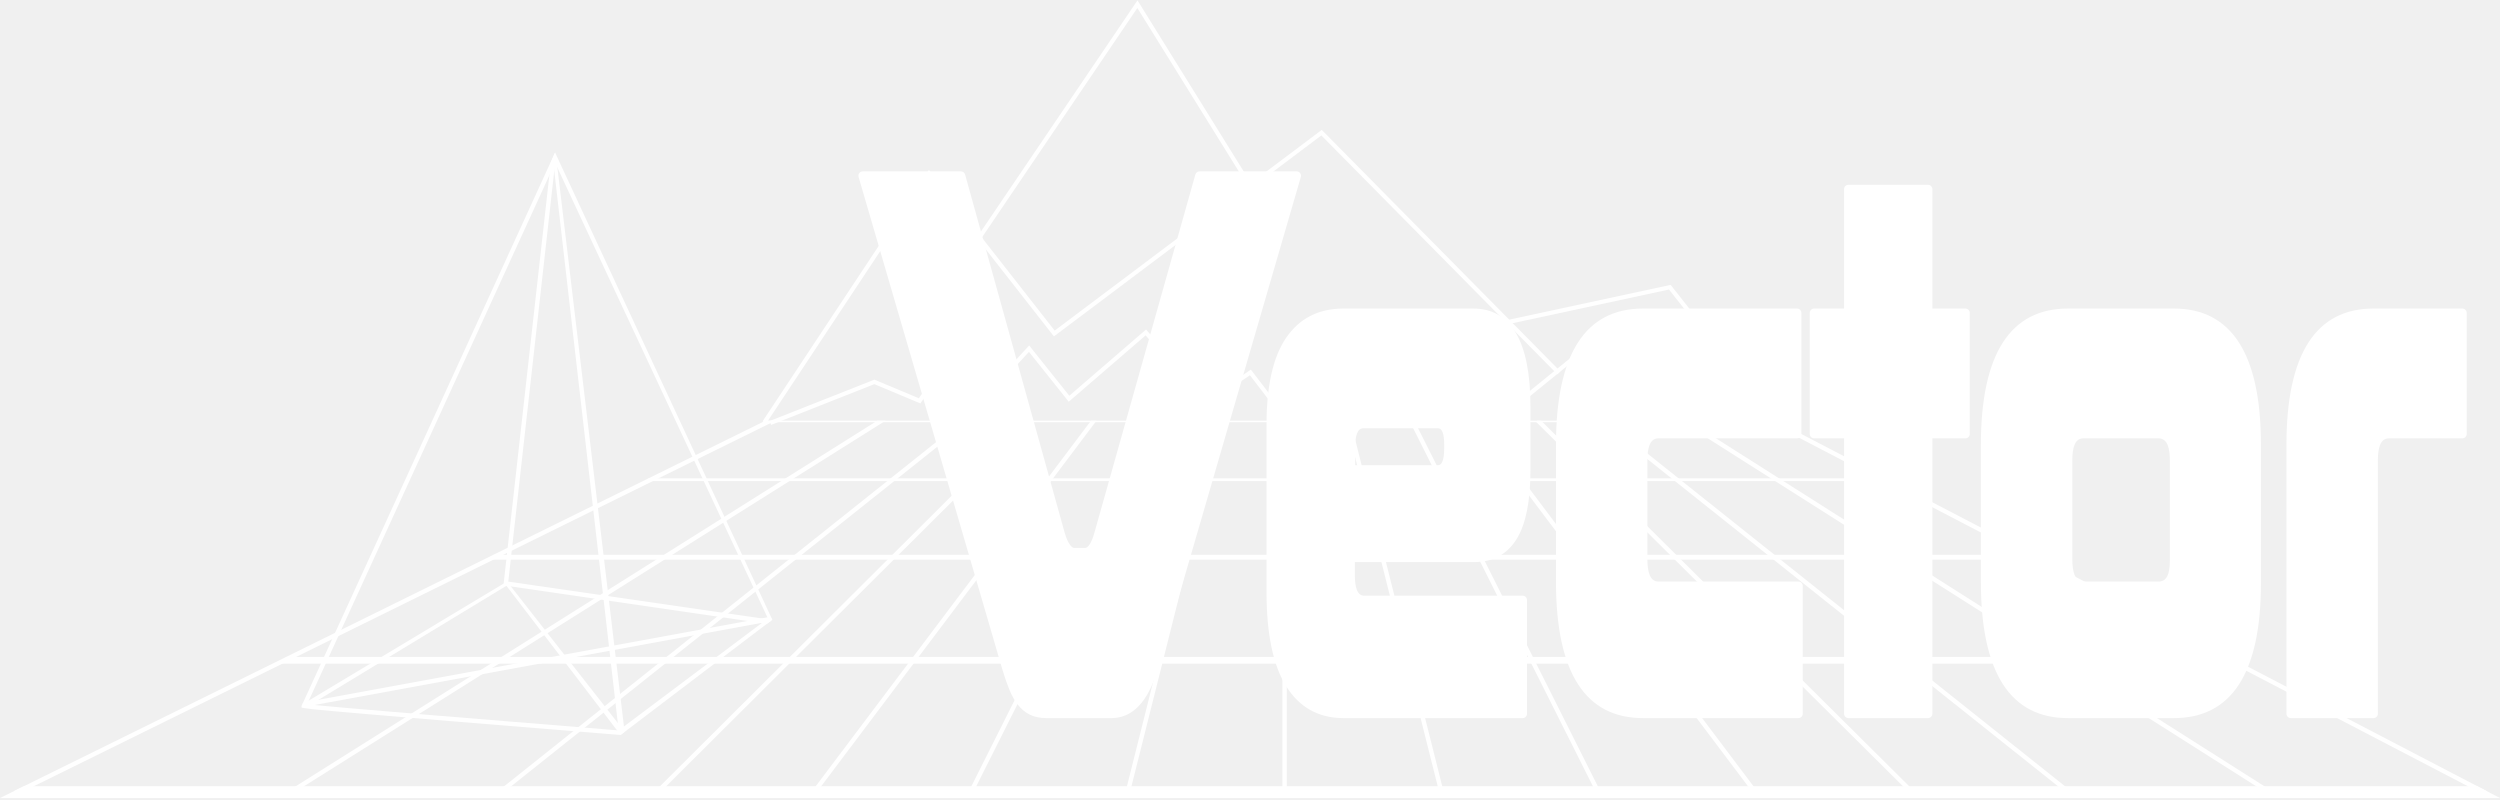
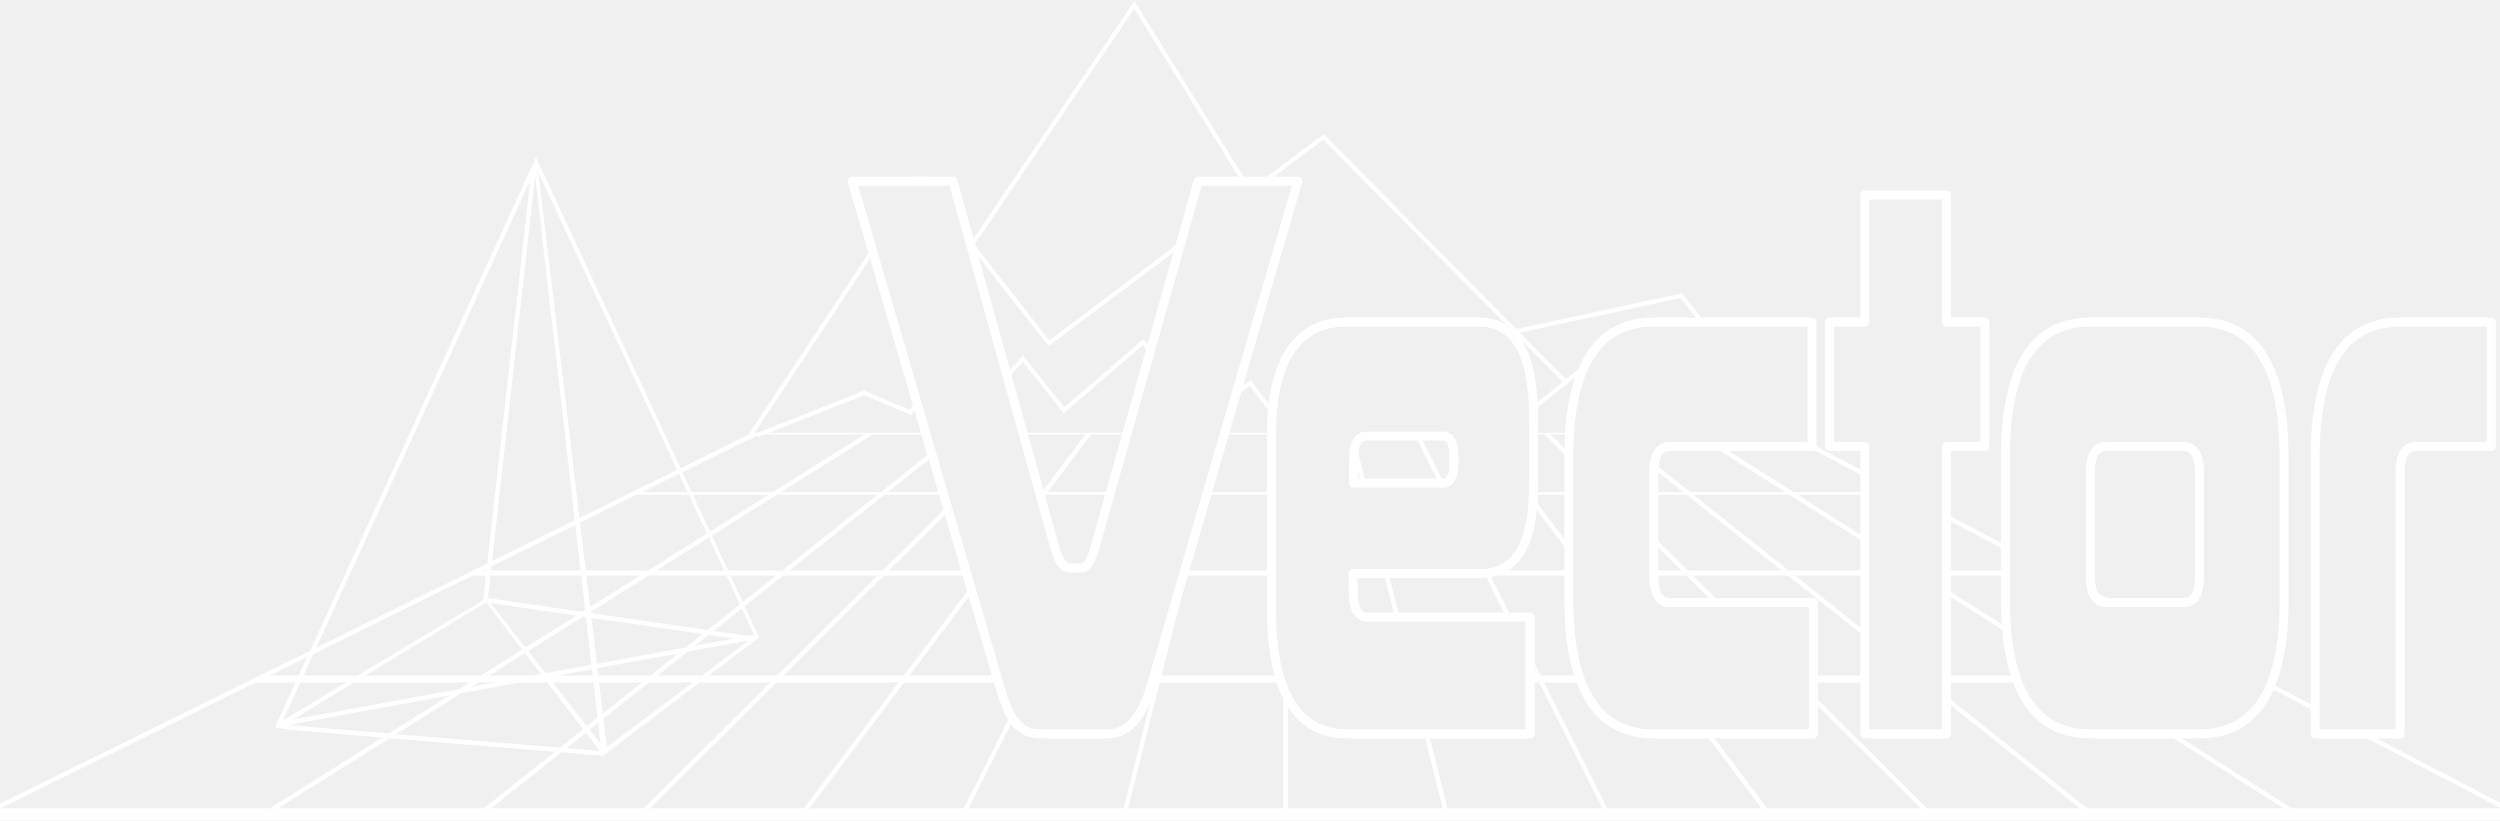
- <svg xmlns="http://www.w3.org/2000/svg" clip-rule="evenodd" fill-rule="evenodd" stroke-linejoin="round" stroke-miterlimit="2" viewBox="0 0 600 192">
-   <g fill="#fff">
-     <path d="m0 191.532h600l-5.447-2.843h-588.818l-5.735 2.843z" />
-     <path d="m67.034 159.285h471.083l-3.521-1.621h-465.918l-1.644 1.621z" />
-     <path d="m117.226 134.323h371.663l-.94-1.176h-369.529z" />
-     <path d="m154.981 115.45h298.554l-1.515-.649h-296.38z" />
-     <path d="m182.971 101.33h243.911l-.872-.369h-242.29z" />
-     <path d="m247.98 100.961h-1.491l-89.513 89.148.743.745zm121.886 0h-.962l-.264.265 90.246 89.628.742-.746zm15.615 0h-.978l-.276.346 112.386 89.542.655-.822zm-152.67 0h-1.688l-111.788 89.066.656.822zm30.349 0h-1.318l-67.213 89.253.84.633zm91.601 0h-.986l-.211.159 67.57 89.727.841-.633zm49.008.369 141.087 89.506.564-.888-140.211-88.951zm-191.234-.369h-1.977l-141.563 88.984.56.891zm212.07.369 171.762 89.49.486-.933-170.579-88.874zm-85.181-.369h-1.105l-.058.028 45.098 89.827.94-.472zm-61.067 0h-1.178l-44.874 89.383.94.472zm-92.257 0h-2.38l-180.384 88.91.465.944zm107.477 0h-1.085l-22.474 89.531 1.021.256zm30.534 0h-1.085l22.539 89.787 1.021-.256zm-15.283 0h-1.052v89.675h1.052z" />
-     <path d="m183.861 101.653 39.153-59.142s29.925 38.224 29.925 38.224l64.184-48.233 56.631 57.317.711-.703-57.245-57.939-64.098 48.169s-30.176-38.544-30.176-38.544l-39.919 60.299z" />
-     <path d="m235.158 57.735 37.804-55.816 26.971 43.442.85-.527-27.785-44.753-38.668 57.093z" />
-     <path d="m361.668 77.857 38.89-8.373 25.369 32.179.785-.619-25.755-32.669-39.5 8.504z" />
-     <path d="m289.626 95.81-14.576-16.726-18.418 15.895s-9.636-12.067-9.636-12.067l-7.408 8.069s-10.409-8.019-10.409-8.019l-8.654 12.622s-10.671-4.467-10.671-4.467l-25.152 9.931.367.93 24.774-9.782s11.046 4.624 11.046 4.624l8.517-12.421s10.299 7.934 10.299 7.934l7.238-7.885s9.556 11.967 9.556 11.967l18.451-15.923s13.839 15.879 13.839 15.879-6.492 4.359-6.492 4.359l.557.83 17.129-11.499s4.919 6.426 4.919 6.426l16.128-18.543s20.901 15.864 20.901 15.864l11.537-9.427s10.858 13.025 10.858 13.025l22.814-18.504 31.661 22.756.584-.812-32.282-23.202-22.641 18.364s-10.86-13.028-10.86-13.028l-11.694 9.555s-21.019-15.953-21.019-15.953l-15.938 18.325s-4.745-6.2-4.745-6.2z" />
-     <path d="m72.823 168.448c-.202.345-.696 1.274-.354 1.399.101.037 1.634.268 2.698.378 9.11.941 55.907 4.728 69.512 5.824 2.353.19 4.258.342 4.258.342l.966-.733-16.231-136.315-.458-2.737s-60.212 131.534-60.391 131.842zm.909.53c.179-.309 59.154-129.175 59.154-129.175l15.59 135.496s-1.359-.109-3.712-.299c-15.112-1.218-71.188-5.756-71.032-6.022z" />
-     <path d="m132.192 38.964-11.362 101.519 63.242 9.238 1.279-.994-52.137-112.121zm-10.203 100.624 62.409 9.065-51.161-109.572z" />
-     <path d="m73.556 169.702 47.981-29.116s27.4 35.805 27.4 35.805l36.414-27.664-.531-.687-35.584 26.697s-27.545-35.169-27.545-35.169l-48.683 29.235z" />
-     <path d="m73.309 169.591 111.701-20.516-.19-1.035-111.701 20.516z" />
-     <g fill-rule="nonzero">
-       <path d="m276.786 160.481 34.405-118.305h-23.293l-24.199 85.864c-.823 3.012-1.921 4.519-3.292 4.519h-2.552c-1.372 0-2.497-1.507-3.375-4.519l-23.869-85.864h-23.54l34.487 118.143c.549 1.829 1.098 3.416 1.646 4.761.549 1.345 1.18 2.475 1.893 3.39.714.914 1.55 1.614 2.511 2.098.96.484 2.153.726 3.58.726h15.556c4.555 0 7.902-3.604 10.042-10.813z" />
-       <path d="m366.255 112.868v-15.333c0-14.956-4.225-22.434-12.675-22.434h-31.113c-5.652 0-9.973 2.206-12.963 6.617-2.991 4.412-4.486 11.137-4.486 20.175v40.188c0 9.792 1.495 17.108 4.486 21.95 2.99 4.842 7.311 7.263 12.963 7.263h42.965v-27.276h-38.026c-2.195 0-3.293-1.991-3.293-5.972v-4.196h29.631c4.17 0 7.298-1.695 9.383-5.084s3.128-8.689 3.128-15.898zm-39.014-11.136h17.861c1.701 0 2.551 1.614 2.551 4.842v1.129c0 3.336-.85 5.004-2.551 5.004h-20.906v-5.488c0-3.658 1.015-5.487 3.045-5.487z" />
-       <path d="m431.279 104.153v-29.052h-36.957c-13.224 0-19.836 10.545-19.836 31.634v32.925c0 21.09 6.612 31.634 19.836 31.634h37.286v-30.665h-33.582c-2.469 0-3.704-2.152-3.704-6.456v-23.726c0-4.196 1.235-6.294 3.704-6.294z" />
-       <path d="m462.72 75.101v-29.697h-19.095v29.697h-8.231v29.052h8.231v67.141h19.095v-67.141h8.972v-29.052z" />
-       <path d="m500.006 104.153h18.025c2.524 0 3.787 2.098 3.787 6.294v24.048c0 4.089-1.263 6.134-3.787 6.134h-18.025c-2.469 0-3.704-2.152-3.704-6.456v-23.726c0-4.196 1.235-6.294 3.704-6.294zm41.566 35.83v-33.248c0-21.089-6.613-31.634-19.837-31.634h-25.433c-13.224 0-19.836 10.545-19.836 31.634v32.925c0 21.09 6.612 31.634 19.836 31.634h25.433c13.224 0 19.837-10.437 19.837-31.311z" />
-       <path d="m590.956 104.153v-29.052h-21.317c-13.225 0-19.837 10.545-19.837 31.634v64.559h19.837v-60.847c0-4.196 1.234-6.294 3.703-6.294z" />
+ <svg xmlns="http://www.w3.org/2000/svg" width="100%" height="100%" viewBox="0 0 600 197" version="1.1" xml:space="preserve" style="fill-rule:evenodd;clip-rule:evenodd;stroke-linejoin:round;stroke-miterlimit:2;">
+   <g id="playlist_vector">
+     <clipPath id="_clip1">
+       <path d="M600,0.063l-600,-0l0,196.857l600,-0l0,-196.857Zm-323.854,164.955l35.347,-121.543l-23.931,-0l-24.861,88.214c-0.846,3.095 -1.974,4.643 -3.383,4.643l-2.621,0c-1.41,0 -2.565,-1.548 -3.467,-4.643l-24.523,-88.214l-24.185,-0l35.431,121.378c0.564,1.879 1.128,3.509 1.692,4.891c0.563,1.382 1.212,2.543 1.945,3.482c0.732,0.94 1.592,1.659 2.579,2.156c0.986,0.498 2.212,0.746 3.678,0.746l15.982,0c4.679,0 8.118,-3.703 10.317,-11.11Zm322.773,-57.87l0,-29.847l-21.902,0c-13.586,0 -20.379,10.834 -20.379,32.5l0,66.327l20.379,0l0,-62.513c0,-4.311 1.269,-6.467 3.806,-6.467l18.096,0Zm-131.748,-29.847l0,-30.51l-19.618,-0l0,30.51l-8.456,0l-0,29.847l8.456,0l0,68.98l19.618,0l0,-68.98l9.218,0l-0,-29.847l-9.218,0Zm-32.302,29.847l-0,-29.847l-37.969,0c-13.586,0 -20.379,10.834 -20.379,32.5l-0,33.827c-0,21.667 6.793,32.5 20.379,32.5l38.307,0l0,-31.505l-34.501,-0c-2.537,-0 -3.806,-2.211 -3.806,-6.633l0,-24.375c0,-4.311 1.269,-6.467 3.806,-6.467l34.163,0Zm-66.804,8.954l-0,-15.752c-0,-15.366 -4.341,-23.049 -13.023,-23.049l-31.964,0c-5.807,0 -10.246,2.266 -13.319,6.799c-3.072,4.532 -4.608,11.441 -4.608,20.727l-0,41.288c-0,10.06 1.536,17.577 4.608,22.551c3.073,4.975 7.512,7.462 13.319,7.462l44.141,0l0,-28.023l-39.067,0c-2.255,0 -3.383,-2.045 -3.383,-6.135l0,-4.311l30.442,-0c4.285,-0 7.498,-1.741 9.64,-5.224c2.143,-3.482 3.214,-8.926 3.214,-16.333Zm180.117,27.858l-0,-34.159c-0,-21.666 -6.793,-32.5 -20.38,-32.5l-26.129,0c-13.587,0 -20.38,10.834 -20.38,32.5l0,33.827c0,21.667 6.793,32.5 20.38,32.5l26.129,0c13.587,0 20.38,-10.723 20.38,-32.168Zm-42.704,-36.812l18.519,0c2.593,0 3.89,2.156 3.89,6.467l-0,24.707c-0,4.201 -1.297,6.301 -3.89,6.301l-18.519,-0c-2.537,-0 -3.805,-2.211 -3.805,-6.633l-0,-24.375c-0,-4.311 1.268,-6.467 3.805,-6.467Zm-177.496,-2.487l18.35,0c1.748,0 2.622,1.658 2.622,4.975l-0,1.16c-0,3.427 -0.874,5.141 -2.622,5.141l-21.478,-0l-0,-5.638c-0,-3.759 1.043,-5.638 3.128,-5.638Z" />
+     </clipPath>
+     <g clip-path="url(#_clip1)">
+       <path d="M0,192.852l0,4.068l600,-0l0,-2.921l-49.903,-0l-47.618,-30.209l39.814,-0l57.707,30.066l0,-1.219l-169.978,-88.561l0.156,-0.122l-26.461,-33.563l-39.804,8.569l-46.225,-46.785l-17.455,13.117l-27.979,-45.065l-39.044,57.648l-12.378,-15.812l-41.012,61.95l0.178,0.119l-179.998,88.72Zm463.025,-29.062l37.915,30.209l47.139,-0l-47.618,-30.209l-37.436,-0Zm-30.916,-0l30.417,30.209l36.679,-0l-37.915,-30.209l-29.181,-0Zm-61.527,-0l15.167,30.209l37.028,-0l-22.749,-30.209l-29.446,-0Zm30.799,-0l22.749,30.209l36.862,-0l-30.417,-30.209l-29.194,-0Zm-339.974,-0l-61.289,30.209l64.6,-0l48.059,-30.209l-51.37,-0Zm53.401,-0l-48.059,30.209l49.36,-0l37.916,-30.209l-39.217,-0Zm40.952,-0l-37.916,30.209l36.676,-0l30.333,-30.209l-29.093,-0Zm30.625,-0l-30.333,30.209l36.867,-0l22.75,-30.209l-29.284,-0Zm30.637,-0l-22.75,30.209l37.029,-0l15.166,-30.209l-29.445,-0Zm30.654,-0l-15.166,30.209l37.148,-0l7.583,-30.209l-29.565,-0Zm30.679,-0l-7.583,30.209l37.212,-0l0,-30.209l-29.629,-0Zm30.71,-0l0,30.209l37.212,-0l-7.583,-30.209l-29.629,-0Zm30.743,-0l7.584,30.209l37.147,-0l-15.166,-30.209l-29.565,-0Zm91.03,-25.645l30.097,23.98l36.902,-0l-37.799,-23.98l-29.2,0Zm31.218,0l37.799,23.98l39.243,-0l-46.026,-23.98l-31.016,0Zm-348.62,0l-48.651,23.98l50.64,-0l38.149,-23.98l-40.138,0Zm42.17,0l-38.149,23.98l38.657,-0l30.098,-23.98l-30.606,0Zm32.341,0l-30.098,23.98l28.675,-0l24.078,-23.98l-22.655,0Zm24.187,0l-24.078,23.98l28.866,-0l18.059,-23.98l-22.847,0Zm24.2,0l-18.058,23.98l29.027,-0l12.039,-23.98l-23.008,0Zm24.217,0l-12.039,23.98l29.147,-0l6.019,-23.98l-23.127,0Zm24.242,0l-6.02,23.98l29.211,-0l0,-23.98l-23.191,0Zm24.272,0l0,23.98l29.211,-0l-6.02,-23.98l-23.191,0Zm24.306,0l6.019,23.98l29.147,-0l-12.039,-23.98l-23.127,0Zm24.337,0l12.039,23.98l29.027,-0l-18.059,-23.98l-23.007,0Zm24.361,0l18.058,23.98l28.771,-0l-24.145,-23.98l-22.684,0Zm24.218,0l24.145,23.98l28.768,-0l-30.097,-23.98l-22.816,0Zm-77.783,-19.39l4.564,18.181l22.823,0l-9.127,-18.181l-18.26,0Zm58.26,0l18.306,18.181l22.515,0l-22.818,-18.181l-18.003,0Zm-19.297,0l13.691,18.181l22.378,0l-18.306,-18.181l-17.763,0Zm64.025,0l28.658,18.181l30.602,0l-34.895,-18.181l-24.365,0Zm-278.718,0l-36.886,18.181l39.61,0l28.923,-18.181l-31.647,0Zm33.678,0l-28.923,18.181l30.2,0l22.819,-18.181l-24.096,0Zm25.831,0l-22.819,18.181l22.352,0l18.255,-18.181l-17.788,0Zm19.32,0l-18.255,18.181l22.543,0l13.691,-18.181l-17.979,0Zm19.333,0l-13.692,18.181l22.705,0l9.127,-18.181l-18.14,0Zm19.35,0l-9.128,18.181l22.824,0l4.564,-18.181l-18.26,0Zm19.374,0l-4.564,18.181l22.888,0l0,-18.181l-18.324,0Zm19.405,0l0,18.181l22.888,0l-4.564,-18.181l-18.324,0Zm97.436,0l22.819,18.181l28.812,0l-28.658,-18.181l-22.973,0Zm-58.528,0l9.128,18.181l22.704,0l-13.691,-18.181l-18.141,0Zm-117.482,-14.507l-17.371,13.84l17.621,0l13.897,-13.84l-14.147,0Zm110.199,0l6.948,13.84l17.973,0l-10.422,-13.84l-14.499,0Zm15.852,0l10.422,13.84l17.594,0l-13.936,-13.84l-14.08,0Zm-174.797,0.228l-27.617,13.612l31.354,0l22.019,-13.84l-23.895,0l-1.688,0.666l-0.173,-0.438Zm27.787,-0.228l-22.018,13.84l23.871,0l17.371,-13.84l-19.224,0Zm36.638,0l-13.897,13.84l17.812,0l10.422,-13.84l-14.337,0Zm15.691,0l-10.423,13.84l17.973,0l6.948,-13.84l-14.498,0Zm20.361,0l-4.653,0l-6.948,13.84l18.092,0l3.474,-13.84l-9.454,0l-0.352,0.237l-0.159,-0.237Zm11.08,0l-3.474,13.84l18.156,0l0,-13.84l-14.682,0Zm15.763,0l0,13.84l18.157,0l-3.474,-13.84l-14.683,0Zm15.797,0l3.474,13.84l18.093,0l-6.949,-13.84l-14.618,0Zm96.718,0l-12.956,0l21.816,13.84l24.136,0l-26.564,-13.84l-5.72,0l-0.242,0.338l-0.47,-0.338Zm-49.424,0l13.936,13.84l17.837,0l-17.371,-13.84l-14.402,0Zm34.45,0l-18.313,0l17.371,13.84l22.759,0l-21.817,-13.84Zm-41.837,-24.421l11.043,11.176l13.672,-11.089l33.165,23.837l-0.084,0.118l6.237,-0l-25.495,-32.339l-38.538,8.297Zm-63.992,-33.659l0.023,0.037l-0.417,0.259l-48.737,36.625l-18.76,-23.962l-0.359,-0.243l0.078,-0.116l-11.704,-14.949l-39.753,60.05l0.621,-0l25.612,-10.114c0,0 10.963,4.59 10.963,4.59l8.892,-12.968c-0,-0 10.694,8.239 10.694,8.238l7.61,-8.289c0,0 9.9,12.397 9.9,12.397l18.922,-16.33l14.975,17.184l10.87,-7.298c0,0 4.875,6.37 4.875,6.37l16.375,-18.827c-0,0 21.594,16.391 21.594,16.391l12.015,-9.817c-0,-0 11.157,13.385 11.157,13.385l8.787,-7.128l-11.432,-11.57l-0.226,0.049l-0.077,-0.356l-45.688,-46.241l-16.81,12.633Zm74.958,46.22l-9.652,7.829c-0,0 -11.155,-13.382 -11.155,-13.382l-11.854,9.685c0,0 -21.473,-16.298 -21.473,-16.298l-16.57,19.051c0,0 -5.053,-6.602 -5.053,-6.602l-16.68,11.198l137.754,-0l-31.531,-22.663l-13.404,10.872l-0.348,0.344l-0.034,-0.034Zm-93.768,11.481l-0.159,-0.237c-0,-0 6.67,-4.478 6.67,-4.478c-0,0 -14.218,-16.315 -14.218,-16.315l-18.956,16.36c-0,-0 -9.818,-12.295 -9.818,-12.295l-7.437,8.1c0,0 -10.58,-8.15 -10.58,-8.15l-8.75,12.761c-0,0 -11.349,-4.75 -11.349,-4.75l-22.804,9.004l97.401,-0Zm-48.091,-45.144l17.958,22.938l47.574,-35.752l-27.191,-43.796l-38.341,56.61Z" style="fill:#fff;" />
    </g>
-     <path d="m277.795 160.78c0-.002.001-.004.001-.006l34.405-118.304c.093-.318.03-.661-.169-.926-.198-.264-.51-.42-.841-.42h-23.293c-.472 0-.885.313-1.013.767l-24.199 85.863c-.001.003-.001.006-.002.008-.369 1.352-.784 2.372-1.276 3.047-.309.424-.616.698-1.001.698h-2.552c-.392 0-.708-.277-1.029-.708-.505-.675-.939-1.695-1.333-3.045-.241-.867-23.868-85.86-23.868-85.86-.127-.455-.541-.77-1.014-.77h-23.54c-.331 0-.643.156-.842.421s-.261.608-.168.926l34.487 118.143c.001.002.002.005.002.007.56 1.866 1.12 3.485 1.68 4.857.589 1.445 1.271 2.656 2.038 3.639.813 1.043 1.771 1.838 2.866 2.39 1.088.549 2.437.839 4.054.839h15.556c4.937 0 8.731-3.751 11.051-11.566zm-2.018-.596c-1.961 6.603-4.86 10.058-9.033 10.058h-15.556c-1.237 0-2.274-.194-3.107-.614-.825-.416-1.541-1.02-2.154-1.805-.66-.847-1.241-1.895-1.749-3.14-.537-1.317-1.074-2.872-1.611-4.663 0 0-34.093-116.792-34.093-116.792h21.337s23.656 85.093 23.656 85.093c.001.005.002.009.003.013.59 2.025 1.315 3.426 2.104 4.236.697.715 1.467 1.041 2.281 1.041h2.552c.819 0 1.587-.329 2.275-1.048.775-.812 1.476-2.214 2.031-4.241 0 0 23.981-85.094 23.981-85.094h21.095s-34.012 116.956-34.012 116.956z" />
-     <path d="m367.307 112.868v-15.333c0-15.79-4.806-23.486-13.727-23.486h-31.113c-6.035 0-10.641 2.369-13.834 7.079-3.08 4.543-4.667 11.458-4.667 20.765v40.188c0 10.042 1.575 17.537 4.642 22.503 3.197 5.176 7.817 7.762 13.859 7.762h42.965c.581 0 1.052-.471 1.052-1.052v-27.276c0-.581-.471-1.052-1.052-1.052h-38.026c-.866 0-1.432-.519-1.778-1.461-.318-.864-.463-2.018-.463-3.459v-3.144h28.579c4.572 0 7.994-1.869 10.279-5.585 2.159-3.509 3.284-8.986 3.284-16.449zm-2.104 0c0 6.955-.96 12.077-2.972 15.347-1.884 3.063-4.718 4.583-8.487 4.583h-29.631c-.581 0-1.052.471-1.052 1.052v4.196c0 4.822 1.686 7.024 4.345 7.024h36.974v25.172h-41.913c-5.262 0-9.284-2.256-12.068-6.764-2.914-4.718-4.329-11.856-4.329-21.397v-40.188c0-8.769 1.403-15.304 4.304-19.584 2.788-4.113 6.824-6.156 12.093-6.156h31.113c4.616 0 7.816 2.493 9.662 7.395 1.317 3.497 1.961 8.16 1.961 13.987zm-37.962-12.188c-2.497 0-4.098 2.041-4.098 6.539v5.488c0 .581.471 1.052 1.053 1.052h20.906c1.259 0 2.221-.59 2.851-1.825.48-.941.753-2.348.753-4.231v-1.129c0-1.835-.276-3.205-.76-4.122-.629-1.195-1.585-1.772-2.844-1.772zm0 2.104h17.861c.573 0 .921.387 1.15 1.04.242.687.349 1.605.349 2.75v1.129c0 1.453-.152 2.548-.523 3.275-.221.433-.534.677-.976.677h-19.854v-4.436c0-1.31.131-2.36.422-3.147.306-.828.805-1.288 1.571-1.288z" />
-     <path d="m431.279 105.205c.581 0 1.052-.471 1.052-1.052v-29.052c0-.581-.471-1.052-1.052-1.052h-36.957c-13.738 0-20.888 10.777-20.888 32.686v32.925c0 21.91 7.15 32.686 20.888 32.686h37.286c.581 0 1.052-.471 1.052-1.052v-30.665c0-.582-.471-1.053-1.052-1.053h-33.582c-1.027 0-1.718-.573-2.129-1.647-.358-.939-.523-2.192-.523-3.756v-23.726c0-1.517.163-2.734.52-3.644.41-1.046 1.106-1.598 2.132-1.598zm-1.053-2.104h-32.2c-2.959 0-4.756 2.318-4.756 7.346v23.726c0 5.139 1.807 7.508 4.756 7.508h32.53v28.561c-6.06 0-36.234 0-36.234 0-12.711 0-18.784-10.311-18.784-30.582v-32.925c0-20.271 6.073-30.582 18.784-30.582h35.904z" />
-     <path d="m463.772 74.049v-28.645c0-.581-.471-1.052-1.052-1.052h-19.095c-.581 0-1.052.471-1.052 1.052v28.645h-7.179c-.581 0-1.052.471-1.052 1.052v29.052c0 .581.471 1.052 1.052 1.052h7.179v66.089c0 .581.471 1.052 1.052 1.052h19.095c.581 0 1.052-.471 1.052-1.052v-66.089h7.92c.581 0 1.052-.471 1.052-1.052v-29.052c0-.581-.471-1.052-1.052-1.052zm-2.104 1.052c0 .581.471 1.052 1.052 1.052h7.92v26.948h-7.92c-.581 0-1.052.471-1.052 1.052v66.089h-16.991c0-8.533 0-66.089 0-66.089 0-.581-.471-1.052-1.052-1.052h-7.179v-26.948h7.179c.581 0 1.052-.471 1.052-1.052v-28.645h16.991z" />
-     <path d="m542.624 139.983v-33.248c0-21.909-7.15-32.686-20.889-32.686h-25.433c-13.738 0-20.888 10.777-20.888 32.686v32.925c0 21.91 7.15 32.686 20.888 32.686h25.433c13.743 0 20.889-10.67 20.889-32.363zm-2.105 0c0 20.057-6.077 30.259-18.784 30.259h-25.433c-12.711 0-18.784-10.311-18.784-30.582v-32.925c0-20.271 6.073-30.582 18.784-30.582h25.433c12.711 0 18.784 10.311 18.784 30.582zm-40.513-36.882c-2.959 0-4.756 2.318-4.756 7.346v23.726c0 5.139 1.807 7.508 4.756 7.508h18.025c3.034 0 4.839-2.271 4.839-7.186v-24.048c0-5.025-1.816-7.346-4.839-7.346zm0 2.104h18.025c1.058 0 1.781.551 2.204 1.605.365.909.53 2.123.53 3.637v24.048c0 3.274-.713 5.081-2.734 5.081h-18.025c-1.027 0-1.718-.573-2.129-1.647-.359-.939-.523-2.192-.523-3.756v-23.726c0-1.517.163-2.734.52-3.644.41-1.046 1.106-1.598 2.132-1.598z" />
-     <path d="m590.956 105.205c.582 0 1.053-.471 1.053-1.052v-29.052c0-.581-.471-1.052-1.053-1.052h-21.317c-13.739 0-20.889 10.777-20.889 32.686v64.559c0 .581.471 1.052 1.052 1.052h19.837c.581 0 1.052-.471 1.052-1.052v-60.847c0-1.517.163-2.734.52-3.644.41-1.046 1.106-1.598 2.131-1.598zm-1.052-2.104h-16.562c-2.958 0-4.756 2.318-4.756 7.346v59.795h-17.731v-63.507c0-20.271 6.073-30.582 18.784-30.582h20.265z" />
+     <g>
+       <path d="M66.598,173.204c-0.207,0.355 -0.715,1.309 -0.364,1.437c0.104,0.038 1.679,0.276 2.772,0.389c9.359,0.966 57.438,4.857 71.416,5.983c2.417,0.195 4.374,0.352 4.374,0.352l0.992,-0.753l-16.675,-140.048l-0.471,-2.812c0,0 -61.86,135.135 -62.044,135.452Zm0.934,0.544c0.184,-0.316 60.774,-132.712 60.774,-132.712l16.017,139.207c-0,-0 -1.397,-0.112 -3.814,-0.307c-15.526,-1.251 -73.137,-5.914 -72.977,-6.188Z" style="fill:#fff;" />
+       <path d="M127.592,40.175l-11.672,104.298l64.973,9.491l1.314,-1.021l-53.565,-115.191l-1.05,2.423Zm-10.482,103.379l64.118,9.313l-52.562,-112.572l-11.556,103.259Z" style="fill:#fff;" />
+       <path d="M67.351,174.492l49.295,-29.913c-0,-0 28.15,36.786 28.15,36.786l37.411,-28.422l-0.545,-0.705l-36.558,27.428c-0,-0 -28.3,-36.133 -28.3,-36.133l-50.016,30.036l0.563,0.923Z" style="fill:#fff;" />
+       <path d="M67.097,174.379l114.76,-21.078l-0.195,-1.063l-114.76,21.077l0.195,1.064Z" style="fill:#fff;" />
+     </g>
+     <g>
+       <path d="M277.182,165.326c0.001,-0.002 0.001,-0.004 0.002,-0.006l35.347,-121.544c0.095,-0.326 0.031,-0.678 -0.174,-0.95c-0.204,-0.272 -0.524,-0.432 -0.864,-0.432l-23.931,-0c-0.484,-0 -0.909,0.321 -1.041,0.787l-24.861,88.215c-0.001,0.003 -0.001,0.006 -0.002,0.008c-0.379,1.389 -0.805,2.437 -1.311,3.131c-0.317,0.435 -0.633,0.716 -1.029,0.716c0,0 -2.621,0 -2.621,0c-0.403,0 -0.728,-0.284 -1.058,-0.726c-0.518,-0.695 -0.964,-1.742 -1.369,-3.129c-0.248,-0.891 -24.522,-88.211 -24.522,-88.211c-0.13,-0.468 -0.556,-0.791 -1.041,-0.791l-24.185,-0c-0.34,-0 -0.661,0.16 -0.865,0.432c-0.204,0.272 -0.268,0.625 -0.173,0.951l35.432,121.379c0,0.002 0.001,0.005 0.002,0.007c0.575,1.917 1.151,3.58 1.726,4.99c0.605,1.484 1.306,2.729 2.093,3.738c0.836,1.072 1.82,1.889 2.945,2.456c1.118,0.564 2.504,0.862 4.165,0.862c0,0 15.982,0 15.982,0c5.072,0 8.97,-3.854 11.353,-11.883Zm-2.073,-0.613c-2.015,6.785 -4.993,10.334 -9.28,10.334l-15.982,0c-1.27,0 -2.336,-0.199 -3.192,-0.63c-0.847,-0.428 -1.583,-1.048 -2.213,-1.855c-0.678,-0.87 -1.275,-1.947 -1.796,-3.226c-0.553,-1.353 -1.104,-2.95 -1.656,-4.79c-0,-0 -35.026,-119.99 -35.026,-119.99c-0,-0 21.921,-0 21.921,-0c0,-0 24.303,87.423 24.303,87.423c0.001,0.004 0.003,0.008 0.004,0.013c0.606,2.08 1.35,3.519 2.161,4.352c0.716,0.734 1.507,1.069 2.344,1.069l2.621,0c0.841,0 1.631,-0.338 2.337,-1.077c0.797,-0.833 1.517,-2.274 2.087,-4.357c0,-0 24.638,-87.423 24.638,-87.423c0,-0 21.673,-0 21.673,-0c-0,-0 -34.944,120.157 -34.944,120.157l-0,0Z" style="fill:#fff;" />
+       <path d="M369.146,116.102l-0,-15.752c-0,-16.223 -4.938,-24.13 -14.104,-24.13l-31.964,0c-6.2,0 -10.933,2.434 -14.213,7.273c-3.164,4.668 -4.795,11.771 -4.795,21.334l-0,41.288c-0,10.317 1.619,18.018 4.77,23.12c3.284,5.317 8.031,7.974 14.238,7.974c-0,0 44.141,0 44.141,0c0.597,0 1.081,-0.484 1.081,-1.081l0,-28.023c0,-0.597 -0.484,-1.081 -1.081,-1.081l-39.067,0c-0.889,0 -1.472,-0.533 -1.827,-1.5c-0.326,-0.888 -0.475,-2.074 -0.475,-3.554c0,-0 0,-3.23 0,-3.23c0,-0 29.361,-0 29.361,-0c4.697,-0 8.213,-1.921 10.561,-5.738c2.218,-3.605 3.374,-9.232 3.374,-16.9Zm-2.162,0c-0,7.146 -0.987,12.408 -3.053,15.767c-1.936,3.147 -4.847,4.709 -8.72,4.709l-30.442,-0c-0.597,-0 -1.081,0.484 -1.081,1.081l0,4.311c0,4.954 1.732,7.216 4.464,7.216l37.986,0c0,0 0,25.861 0,25.861c0,0 -43.06,0 -43.06,0c-5.406,0 -9.539,-2.317 -12.399,-6.949c-2.994,-4.847 -4.447,-12.18 -4.447,-21.983c-0,0 -0,-41.288 -0,-41.288c-0,-9.009 1.441,-15.723 4.422,-20.121c2.864,-4.225 7.01,-6.324 12.424,-6.324c-0,0 31.964,0 31.964,0c4.743,0 8.03,2.561 9.928,7.598c1.353,3.592 2.014,8.383 2.014,14.37l-0,15.752Zm-39.002,-12.522c-2.565,0 -4.209,2.097 -4.209,6.719c-0,-0 -0,5.638 -0,5.638c-0,0.597 0.484,1.081 1.081,1.081l21.478,-0c1.294,-0 2.283,-0.607 2.929,-1.875c0.494,-0.968 0.774,-2.412 0.774,-4.347c-0,0 -0,-1.16 -0,-1.16c-0,-1.885 -0.284,-3.293 -0.78,-4.235c-0.647,-1.227 -1.629,-1.821 -2.923,-1.821l-18.35,0Zm0,2.162l18.35,0c0.589,0 0.947,0.398 1.182,1.068c0.248,0.706 0.359,1.649 0.359,2.826l-0,1.16c-0,1.493 -0.157,2.618 -0.538,3.364c-0.227,0.446 -0.549,0.696 -1.003,0.696l-20.397,-0c-0,-0 -0,-4.557 -0,-4.557c-0,-1.346 0.134,-2.425 0.433,-3.233c0.315,-0.851 0.828,-1.324 1.614,-1.324Z" style="fill:#fff;" />
+       <path d="M434.869,108.229c0.597,0 1.081,-0.484 1.081,-1.081l-0,-29.847c-0,-0.597 -0.484,-1.081 -1.081,-1.081l-37.969,0c-14.114,0 -21.46,11.072 -21.46,33.581c-0,0 -0,33.827 -0,33.827c-0,22.509 7.346,33.581 21.46,33.581c0,0 38.307,0 38.307,0c0.597,0 1.081,-0.484 1.081,-1.081l0,-31.505c0,-0.597 -0.484,-1.081 -1.081,-1.081l-34.501,-0c-1.055,-0 -1.765,-0.59 -2.187,-1.693c-0.369,-0.964 -0.538,-2.252 -0.538,-3.859c0,0 0,-24.375 0,-24.375c0,-1.559 0.168,-2.808 0.535,-3.744c0.421,-1.074 1.136,-1.642 2.19,-1.642c-0,0 34.163,0 34.163,0Zm-1.081,-2.162l-33.082,0c-3.04,0 -4.887,2.382 -4.887,7.548l0,24.375c0,5.28 1.857,7.714 4.887,7.714c-0,-0 33.42,-0 33.42,-0c0,-0 0,29.343 0,29.343c-6.225,0 -37.226,0 -37.226,0c-13.059,0 -19.298,-10.593 -19.298,-31.419l-0,-33.827c-0,-20.826 6.239,-31.419 19.298,-31.419c0,0 36.888,0 36.888,0l-0,27.685Z" style="fill:#fff;" />
+       <path d="M468.252,76.22l0,-29.429c0,-0.597 -0.484,-1.081 -1.081,-1.081l-19.618,-0c-0.597,-0 -1.081,0.484 -1.081,1.081l0,29.429c0,0 -7.375,0 -7.375,0c-0.597,0 -1.081,0.484 -1.081,1.081l-0,29.847c-0,0.597 0.484,1.081 1.081,1.081l7.375,0c0,0 0,67.899 0,67.899c0,0.597 0.484,1.081 1.081,1.081l19.618,0c0.597,0 1.081,-0.484 1.081,-1.081l0,-67.899c0,0 8.137,0 8.137,0c0.597,0 1.081,-0.484 1.081,-1.081l-0,-29.847c-0,-0.597 -0.484,-1.081 -1.081,-1.081l-8.137,0Zm-2.162,1.081c0,0.597 0.484,1.081 1.081,1.081l8.137,0c-0,0 -0,27.685 -0,27.685c-0,0 -8.137,0 -8.137,0c-0.597,0 -1.081,0.484 -1.081,1.081l0,67.899c0,0 -17.456,0 -17.456,0c0,-8.767 0,-67.899 0,-67.899c0,-0.597 -0.484,-1.081 -1.081,-1.081l-7.375,0c-0,0 -0,-27.685 -0,-27.685c-0,0 7.375,0 7.375,0c0.597,0 1.081,-0.484 1.081,-1.081l0,-29.429c0,-0 17.456,-0 17.456,-0c0,-0 0,29.429 0,29.429Z" style="fill:#fff;" />
+       <path d="M549.263,143.96l-0,-34.159c-0,-22.509 -7.346,-33.581 -21.461,-33.581l-26.129,0c-14.115,0 -21.461,11.072 -21.461,33.581l0,33.827c0,22.509 7.346,33.581 21.461,33.581c-0,0 26.129,0 26.129,0c14.119,0 21.461,-10.963 21.461,-33.249Zm-2.162,-0c-0,20.606 -6.244,31.087 -19.299,31.087l-26.129,0c-13.059,0 -19.299,-10.593 -19.299,-31.419c0,0 0,-33.827 0,-33.827c0,-20.826 6.24,-31.419 19.299,-31.419c-0,0 26.129,0 26.129,0c13.059,0 19.299,10.593 19.299,31.419c-0,0 -0,34.159 -0,34.159Zm-41.623,-37.893c-3.04,0 -4.886,2.382 -4.886,7.548c-0,0 -0,24.375 -0,24.375c-0,5.28 1.857,7.714 4.886,7.714c0,-0 18.519,-0 18.519,-0c3.117,-0 4.971,-2.333 4.971,-7.382c-0,-0 -0,-24.707 -0,-24.707c-0,-5.163 -1.865,-7.548 -4.971,-7.548l-18.519,0Zm-0,2.162l18.519,0c1.086,0 1.83,0.566 2.264,1.65c0.375,0.933 0.545,2.18 0.545,3.736l-0,24.707c-0,3.363 -0.733,5.22 -2.809,5.22l-18.519,-0c-1.055,-0 -1.765,-0.59 -2.187,-1.693c-0.369,-0.964 -0.537,-2.252 -0.537,-3.859l-0,-24.375c-0,-1.559 0.167,-2.808 0.534,-3.744c0.421,-1.074 1.136,-1.642 2.19,-1.642Z" style="fill:#fff;" />
+       <path d="M597.919,108.229c0.597,0 1.081,-0.484 1.081,-1.081l-0,-29.847c-0,-0.597 -0.484,-1.081 -1.081,-1.081l-21.902,0c-14.114,0 -21.46,11.072 -21.46,33.581c0,0 0,66.327 0,66.327c0,0.597 0.484,1.081 1.081,1.081l20.379,0c0.597,0 1.081,-0.484 1.081,-1.081l0,-62.513c0,-1.559 0.168,-2.808 0.535,-3.744c0.421,-1.074 1.136,-1.642 2.19,-1.642c-0,0 18.096,0 18.096,0Zm-1.081,-2.162l-17.015,0c-3.04,0 -4.887,2.382 -4.887,7.548l0,61.432c0,0 -18.217,0 -18.217,0c0,0 0,-65.246 0,-65.246c0,-20.826 6.239,-31.419 19.298,-31.419c0,0 20.821,0 20.821,0l0,27.685Z" style="fill:#fff;" />
+     </g>
  </g>
</svg>
